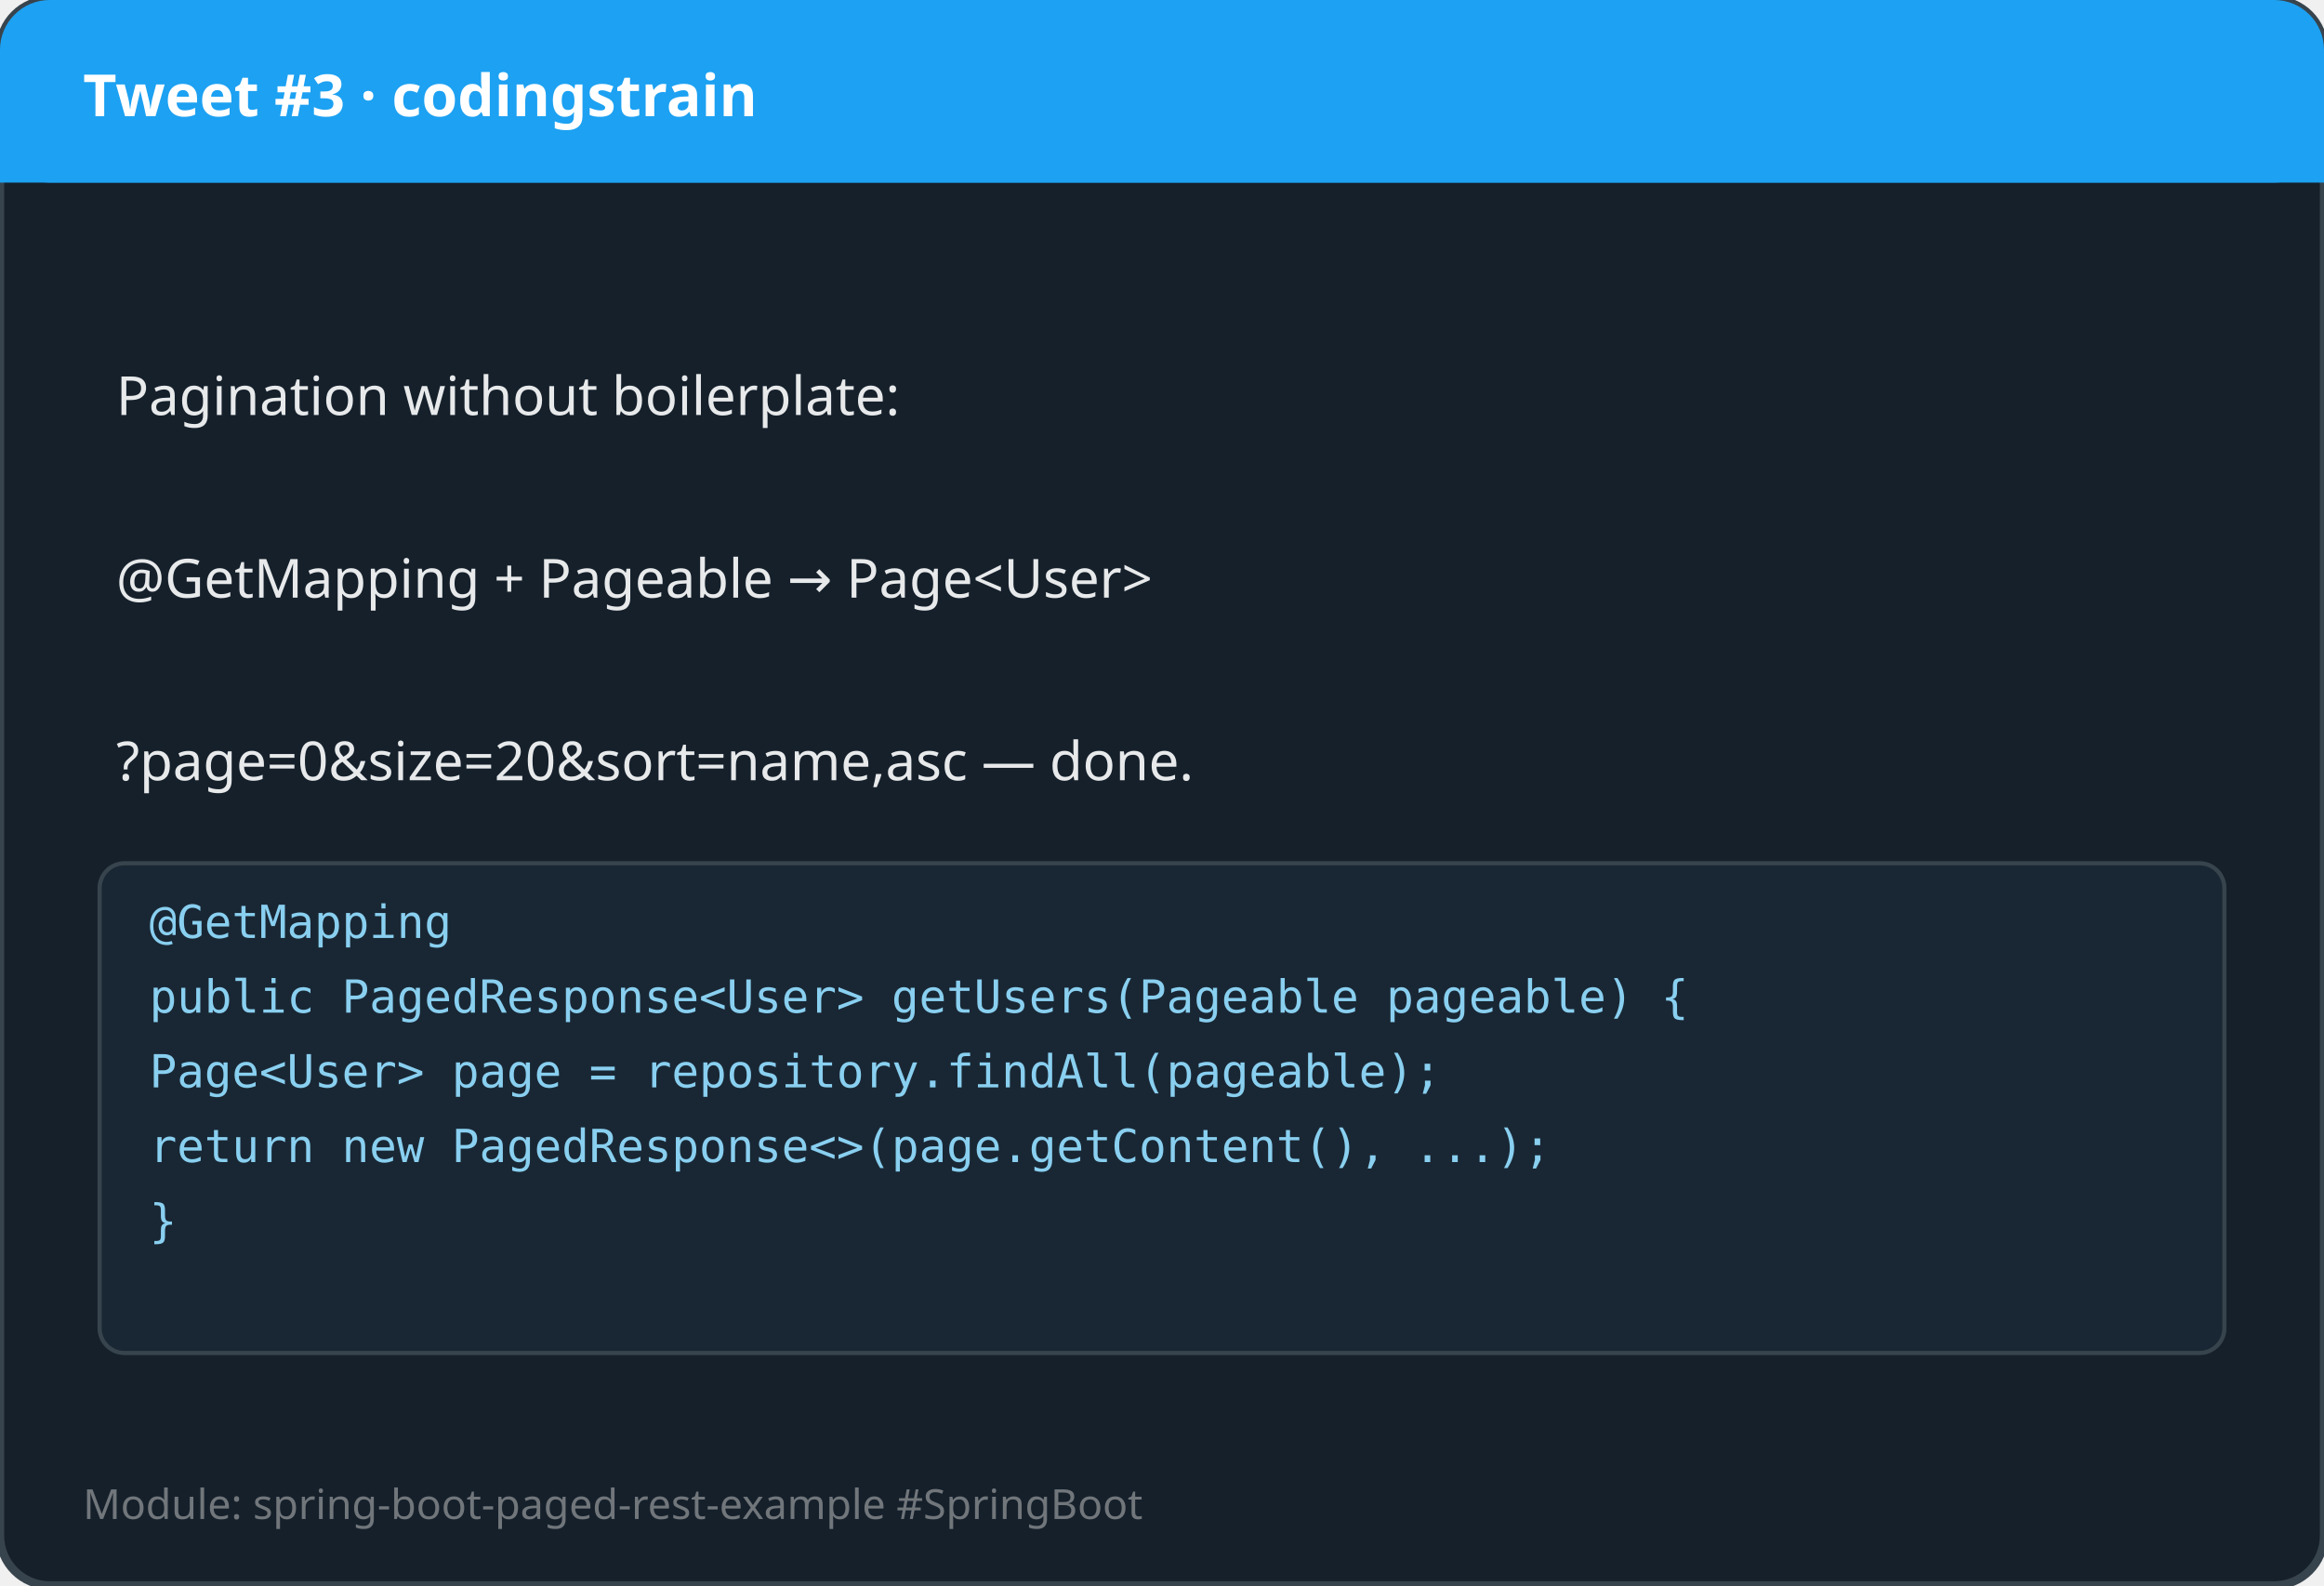
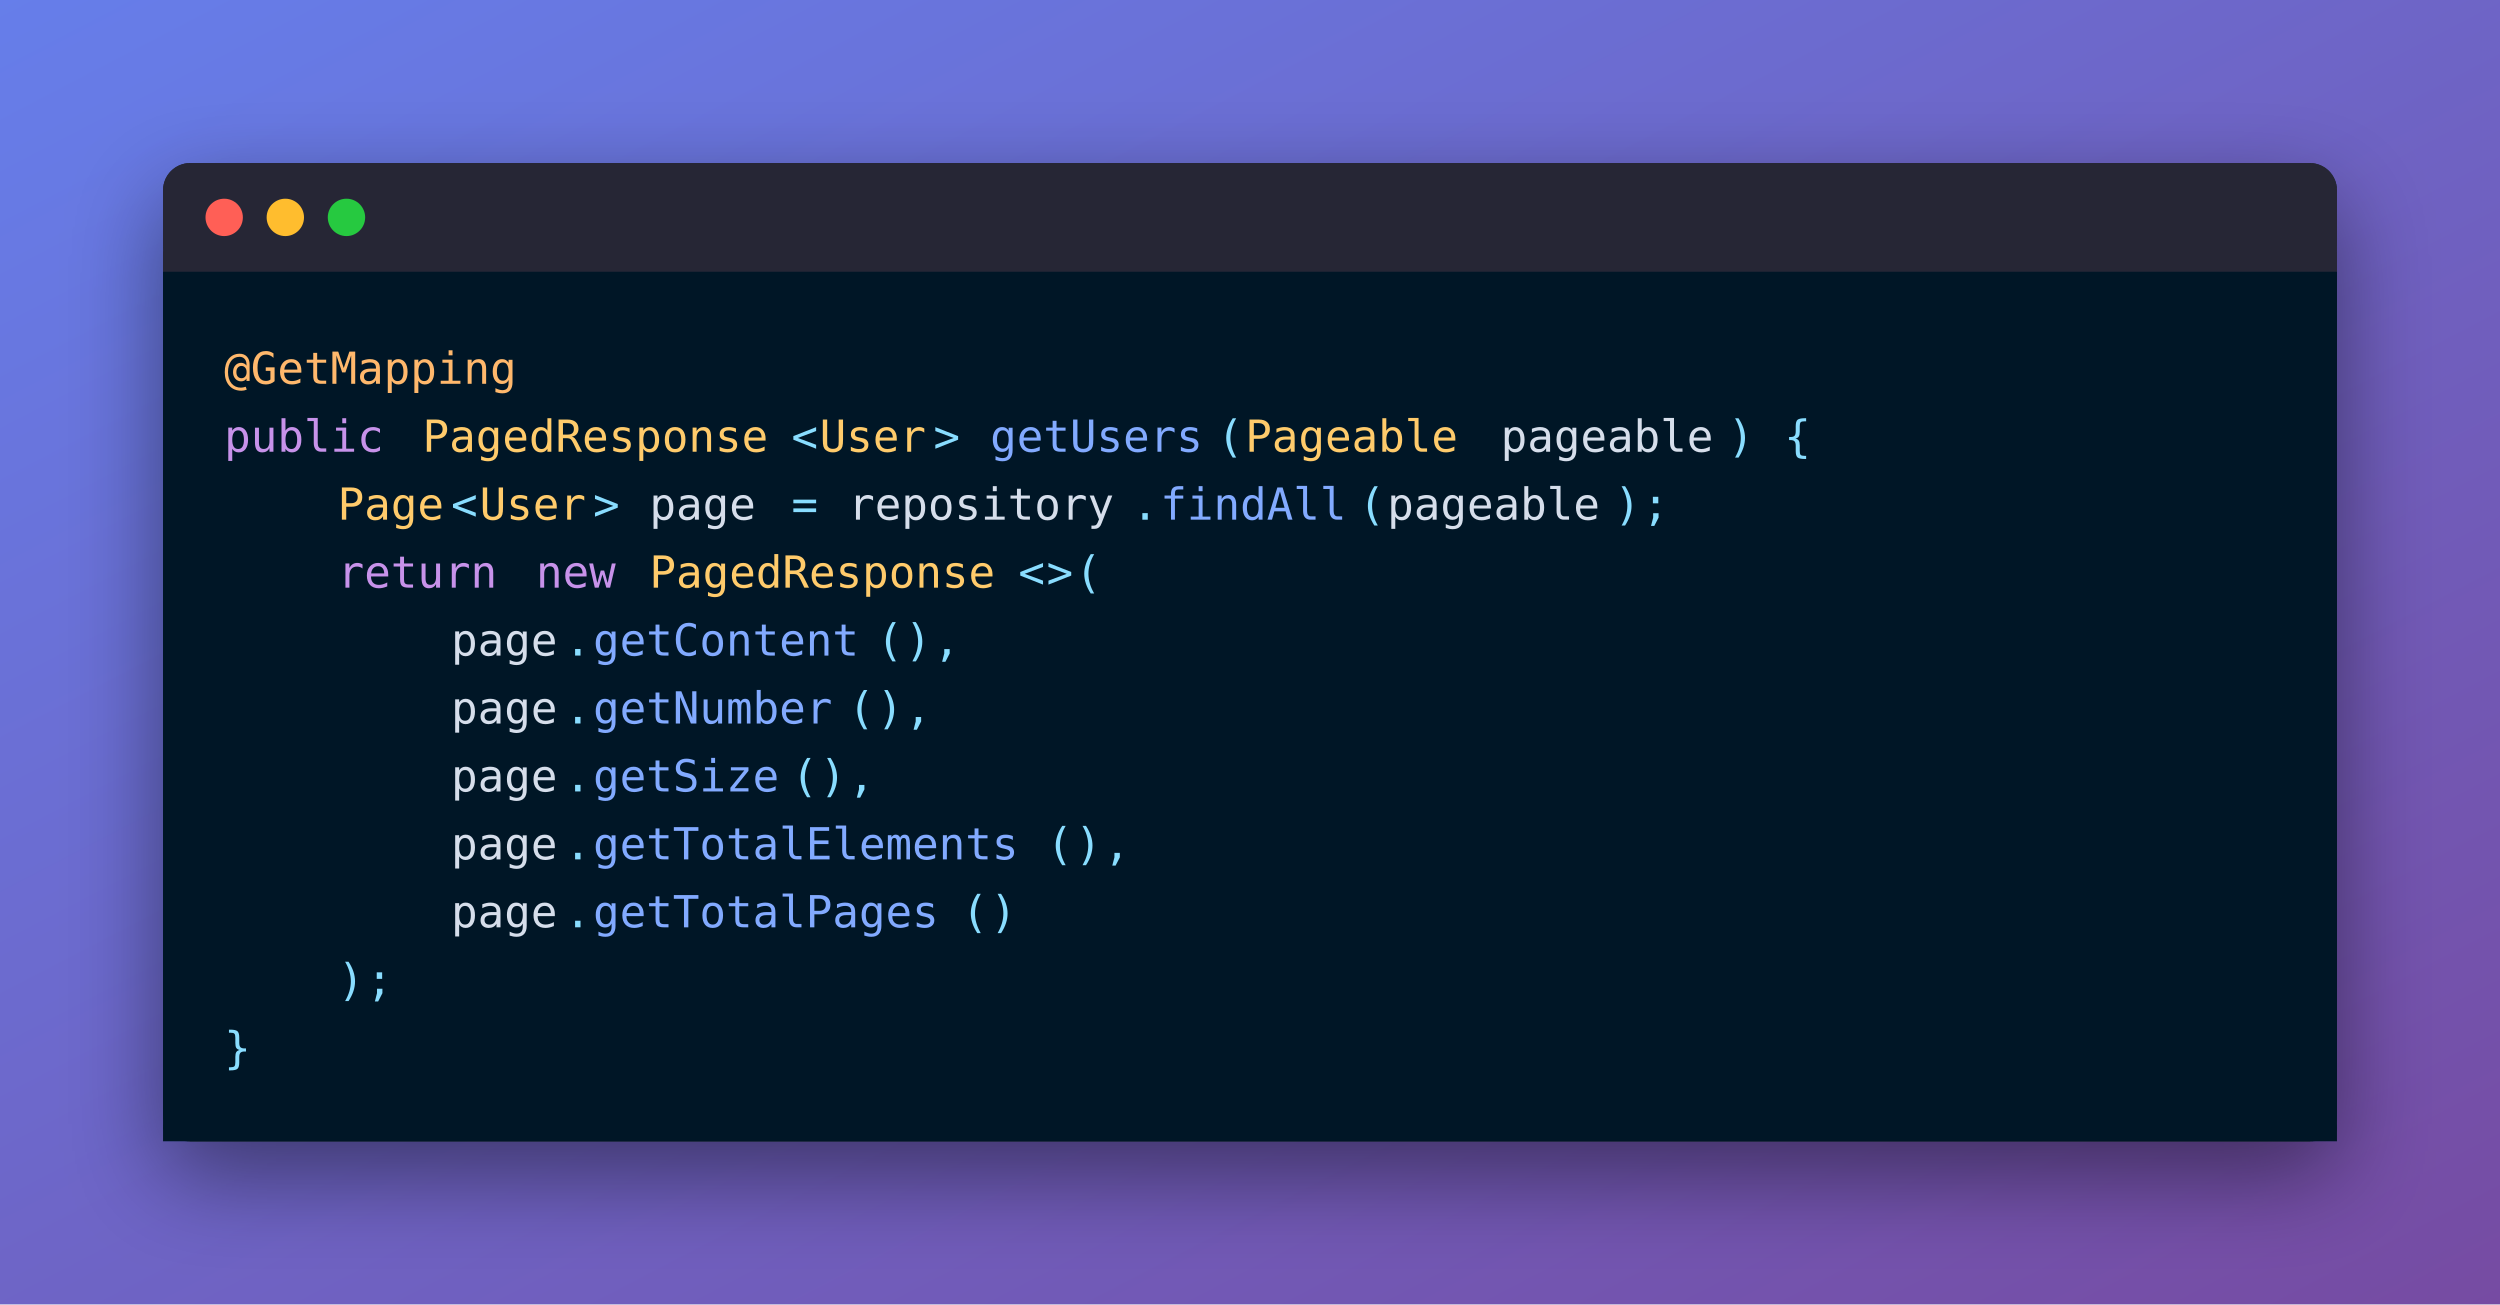
- <svg xmlns="http://www.w3.org/2000/svg" width="560" height="382" viewBox="0 0 560 382">
+ <svg xmlns="http://www.w3.org/2000/svg" width="736" height="384" viewBox="0 0 736 384">
  <defs>
+     <linearGradient id="bg" x1="0%" y1="0%" x2="100%" y2="100%">
+       <stop offset="0%" stop-color="#667eea" />
+       <stop offset="100%" stop-color="#764ba2" />
+     </linearGradient>
+     <filter id="shadow" x="-15%" y="-15%" width="130%" height="130%">
+       <feDropShadow dx="0" dy="10" stdDeviation="14" flood-color="#000" flood-opacity="0.45" />
+     </filter>
    <style>
-       .card { fill: #15202b; stroke: #38444d; stroke-width: 2; }
-       .header { fill: #1DA1F2; }
-       .title { fill: #ffffff; font: bold 14px sans-serif; }
-       .body { fill: #e7e9ea; font: 13px sans-serif; }
-       .code { fill: #89cff0; font: 11px monospace; }
-       .code-bg { fill: #192734; stroke: #38444d; stroke-width: 1; }
-       .footer { fill: #71767b; font: 10px sans-serif; }
+       .kw { fill:#c792ea; font-family:ui-monospace, 'Fira Code', 'JetBrains Mono', Consolas, monospace; font-size:13px; }
+       .ann { fill:#ffb86c; font-family:ui-monospace, 'Fira Code', 'JetBrains Mono', Consolas, monospace; font-size:13px; }
+       .str { fill:#c3e88d; font-family:ui-monospace, 'Fira Code', 'JetBrains Mono', Consolas, monospace; font-size:13px; }
+       .typ { fill:#ffcb6b; font-family:ui-monospace, 'Fira Code', 'JetBrains Mono', Consolas, monospace; font-size:13px; }
+       .met { fill:#82aaff; font-family:ui-monospace, 'Fira Code', 'JetBrains Mono', Consolas, monospace; font-size:13px; }
+       .com { fill:#5c6370; font-family:ui-monospace, 'Fira Code', 'JetBrains Mono', Consolas, monospace; font-size:13px; }
+       .num { fill:#f78c6c; font-family:ui-monospace, 'Fira Code', 'JetBrains Mono', Consolas, monospace; font-size:13px; }
+       .pun { fill:#89ddff; font-family:ui-monospace, 'Fira Code', 'JetBrains Mono', Consolas, monospace; font-size:13px; }
+       .txt { fill:#d6deeb; font-family:ui-monospace, 'Fira Code', 'JetBrains Mono', Consolas, monospace; font-size:13px; }
    </style>
  </defs>
-   <rect x="0" y="0" width="560" height="382" rx="12" class="card" />
-   <rect x="0" y="0" width="560" height="44" rx="12" class="header" />
-   <rect x="0" y="32" width="560" height="12" class="header" />
-   <text x="20" y="28" class="title">Tweet #3 · codingstrain</text>
-   <text x="28" y="100" class="body">Pagination without boilerplate:</text>
-   <text x="28" y="122" class="body" />
-   <text x="28" y="144" class="body">@GetMapping + Pageable → Page&lt;User&gt;</text>
-   <text x="28" y="166" class="body" />
-   <text x="28" y="188" class="body">?page=0&amp;size=20&amp;sort=name,asc — done.</text>
-   <rect x="24" y="208" width="512" height="118" rx="6" class="code-bg" />
-   <text x="36" y="226" class="code">@GetMapping</text>
-   <text x="36" y="244" class="code">public PagedResponse&lt;User&gt; getUsers(Pageable pageable) {</text>
-   <text x="36" y="262" class="code">  Page&lt;User&gt; page = repository.findAll(pageable);</text>
-   <text x="36" y="280" class="code">  return new PagedResponse&lt;&gt;(page.getContent(), ...);</text>
-   <text x="36" y="298" class="code">}</text>
-   <text x="20" y="366" class="footer">Module: spring-boot-paged-rest-example  #SpringBoot</text>
+   <rect width="100%" height="100%" fill="url(#bg)" />
+   <g filter="url(#shadow)">
+     <rect x="48" y="48" width="640" height="288" rx="8" fill="#252836" />
+     <rect x="48" y="48" width="640" height="32" rx="8" fill="#252836" />
+     <rect x="48" y="74" width="640" height="6" fill="#252836" />
+     <circle cx="66" cy="64" r="5.5" fill="#ff5f56" />
+     <circle cx="84" cy="64" r="5.5" fill="#ffbd2e" />
+     <circle cx="102" cy="64" r="5.5" fill="#27c93f" />
+     <rect x="48" y="80" width="640" height="256" fill="#011627" />
+     <rect x="48" y="328" width="640" height="8" rx="8" fill="#011627" />
+   </g>
+   <text x="66.0" y="113" class="ann">@GetMapping</text>
+   <text x="66.0" y="133" class="kw">public</text>
+   <text x="116.1" y="133" class="txt"> </text>
+   <text x="124.4" y="133" class="typ">PagedResponse</text>
+   <text x="233.0" y="133" class="pun">&lt;</text>
+   <text x="241.3" y="133" class="typ">User</text>
+   <text x="274.8" y="133" class="pun">&gt;</text>
+   <text x="283.1" y="133" class="txt"> </text>
+   <text x="291.5" y="133" class="met">getUsers</text>
+   <text x="358.3" y="133" class="pun">(</text>
+   <text x="366.6" y="133" class="typ">Pageable</text>
+   <text x="433.4" y="133" class="txt"> </text>
+   <text x="441.8" y="133" class="txt">pageable</text>
+   <text x="508.6" y="133" class="pun">)</text>
+   <text x="516.9" y="133" class="txt"> </text>
+   <text x="525.3" y="133" class="pun">{</text>
+   <text x="66.0" y="153" class="txt">    </text>
+   <text x="99.4" y="153" class="typ">Page</text>
+   <text x="132.8" y="153" class="pun">&lt;</text>
+   <text x="141.2" y="153" class="typ">User</text>
+   <text x="174.6" y="153" class="pun">&gt;</text>
+   <text x="182.9" y="153" class="txt"> </text>
+   <text x="191.2" y="153" class="txt">page</text>
+   <text x="224.7" y="153" class="txt"> </text>
+   <text x="233.0" y="153" class="pun">=</text>
+   <text x="241.3" y="153" class="txt"> </text>
+   <text x="249.7" y="153" class="txt">repository</text>
+   <text x="333.2" y="153" class="pun">.</text>
+   <text x="341.6" y="153" class="met">findAll</text>
+   <text x="400.0" y="153" class="pun">(</text>
+   <text x="408.4" y="153" class="txt">pageable</text>
+   <text x="475.2" y="153" class="pun">)</text>
+   <text x="483.5" y="153" class="pun">;</text>
+   <text x="66.0" y="173" class="txt">    </text>
+   <text x="99.4" y="173" class="kw">return</text>
+   <text x="149.5" y="173" class="txt"> </text>
+   <text x="157.8" y="173" class="kw">new</text>
+   <text x="182.9" y="173" class="txt"> </text>
+   <text x="191.2" y="173" class="typ">PagedResponse</text>
+   <text x="299.8" y="173" class="pun">&lt;</text>
+   <text x="308.1" y="173" class="pun">&gt;</text>
+   <text x="316.5" y="173" class="pun">(</text>
+   <text x="66.0" y="193" class="txt">        </text>
+   <text x="132.8" y="193" class="txt">page</text>
+   <text x="166.2" y="193" class="pun">.</text>
+   <text x="174.6" y="193" class="met">getContent</text>
+   <text x="258.1" y="193" class="pun">(</text>
+   <text x="266.4" y="193" class="pun">)</text>
+   <text x="274.8" y="193" class="pun">,</text>
+   <text x="66.0" y="213" class="txt">        </text>
+   <text x="132.8" y="213" class="txt">page</text>
+   <text x="166.2" y="213" class="pun">.</text>
+   <text x="174.6" y="213" class="met">getNumber</text>
+   <text x="249.7" y="213" class="pun">(</text>
+   <text x="258.1" y="213" class="pun">)</text>
+   <text x="266.4" y="213" class="pun">,</text>
+   <text x="66.0" y="233" class="txt">        </text>
+   <text x="132.8" y="233" class="txt">page</text>
+   <text x="166.2" y="233" class="pun">.</text>
+   <text x="174.6" y="233" class="met">getSize</text>
+   <text x="233.0" y="233" class="pun">(</text>
+   <text x="241.3" y="233" class="pun">)</text>
+   <text x="249.7" y="233" class="pun">,</text>
+   <text x="66.0" y="253" class="txt">        </text>
+   <text x="132.8" y="253" class="txt">page</text>
+   <text x="166.2" y="253" class="pun">.</text>
+   <text x="174.6" y="253" class="met">getTotalElements</text>
+   <text x="308.1" y="253" class="pun">(</text>
+   <text x="316.5" y="253" class="pun">)</text>
+   <text x="324.9" y="253" class="pun">,</text>
+   <text x="66.0" y="273" class="txt">        </text>
+   <text x="132.8" y="273" class="txt">page</text>
+   <text x="166.2" y="273" class="pun">.</text>
+   <text x="174.6" y="273" class="met">getTotalPages</text>
+   <text x="283.1" y="273" class="pun">(</text>
+   <text x="291.5" y="273" class="pun">)</text>
+   <text x="66.0" y="293" class="txt">    </text>
+   <text x="99.4" y="293" class="pun">)</text>
+   <text x="107.8" y="293" class="pun">;</text>
+   <text x="66.0" y="313" class="pun">}</text>
</svg>
